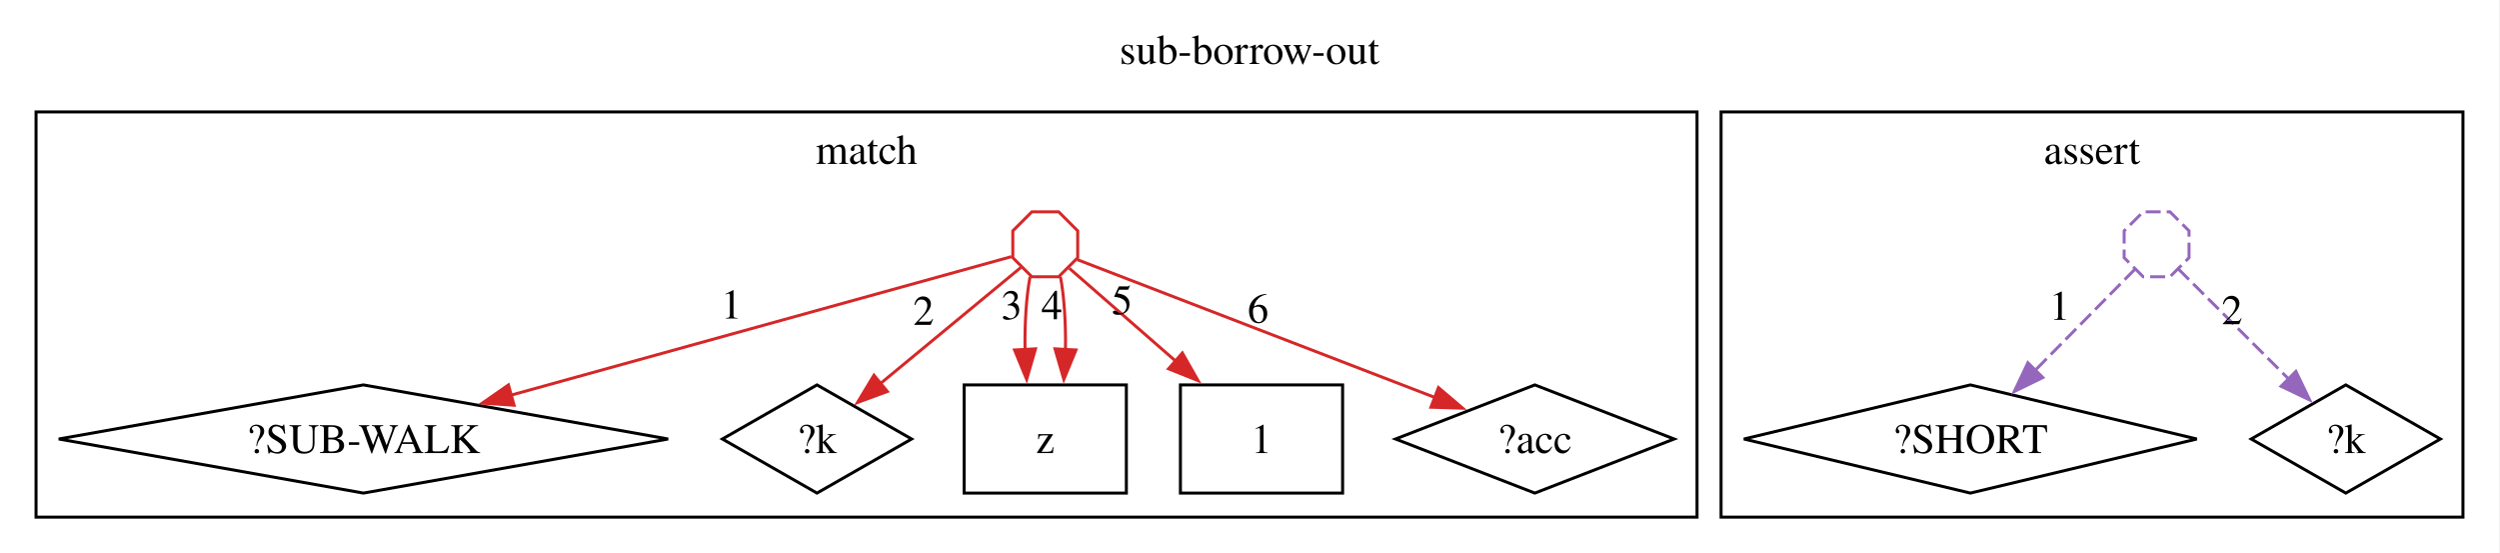
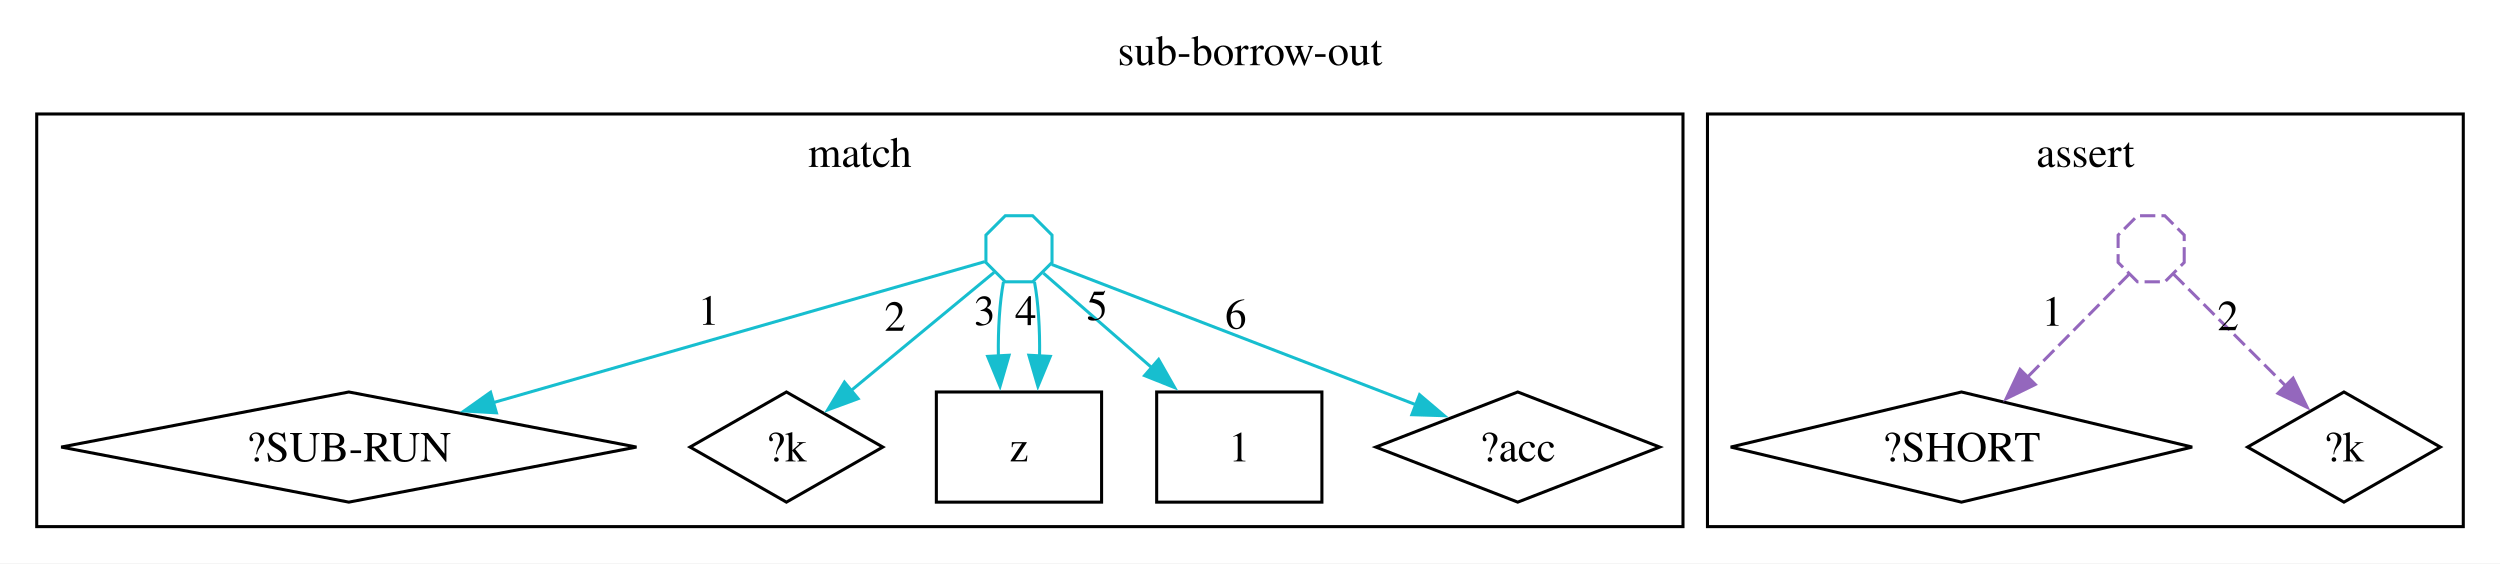
- <svg xmlns="http://www.w3.org/2000/svg" width="832pt" height="184pt" viewBox="0.00 0.00 832.00 184.00">
+ <svg xmlns="http://www.w3.org/2000/svg" width="817pt" height="184pt" viewBox="0.00 0.00 817.00 184.00">
  <g id="graph0" class="graph" transform="scale(1 1) rotate(0) translate(4 180.1)">
-     <polygon fill="white" stroke="none" points="-4,4 -4,-180.1 828,-180.1 828,4 -4,4" />
-     <text xml:space="preserve" text-anchor="middle" x="412" y="-158.8" font-family="Times,serif" font-size="14.00">sub-borrow-out</text>
+     <polygon fill="white" stroke="none" points="-4,4 -4,-180.1 813,-180.1 813,4 -4,4" />
+     <text xml:space="preserve" text-anchor="middle" x="404.5" y="-158.8" font-family="Times,serif" font-size="14.00">sub-borrow-out</text>
    <g id="clust1" class="cluster">
-       <polygon fill="none" stroke="black" points="8,-8 8,-142.85 561,-142.85 561,-8 8,-8" />
-       <text xml:space="preserve" text-anchor="middle" x="284.5" y="-125.55" font-family="Times,serif" font-size="14.00">match</text>
+       <polygon fill="none" stroke="black" points="8,-8 8,-142.85 546,-142.85 546,-8 8,-8" />
+       <text xml:space="preserve" text-anchor="middle" x="277" y="-125.55" font-family="Times,serif" font-size="14.00">match</text>
    </g>
    <g id="clust2" class="cluster">
-       <polygon fill="none" stroke="black" points="569,-8 569,-142.85 816,-142.85 816,-8 569,-8" />
-       <text xml:space="preserve" text-anchor="middle" x="692.5" y="-125.55" font-family="Times,serif" font-size="14.00">assert</text>
+       <polygon fill="none" stroke="black" points="554,-8 554,-142.85 801,-142.85 801,-8 554,-8" />
+       <text xml:space="preserve" text-anchor="middle" x="677.5" y="-125.55" font-family="Times,serif" font-size="14.00">assert</text>
    </g>
    <g id="node1" class="node">
-       <polygon fill="none" stroke="black" points="117,-52 15.56,-34 117,-16 218.44,-34 117,-52" />
-       <text xml:space="preserve" text-anchor="middle" x="117" y="-29.32" font-family="Times,serif" font-size="14.00">?SUB-WALK</text>
+       <polygon fill="none" stroke="black" points="110,-52 16,-34 110,-16 204,-34 110,-52" />
+       <text xml:space="preserve" text-anchor="middle" x="110" y="-29.32" font-family="Times,serif" font-size="14.00">?SUB-RUN</text>
    </g>
    <g id="node2" class="node">
-       <polygon fill="none" stroke="black" points="268,-52 236.5,-34 268,-16 299.5,-34 268,-52" />
-       <text xml:space="preserve" text-anchor="middle" x="268" y="-29.32" font-family="Times,serif" font-size="14.00">?k</text>
+       <polygon fill="none" stroke="black" points="253,-52 221.5,-34 253,-16 284.5,-34 253,-52" />
+       <text xml:space="preserve" text-anchor="middle" x="253" y="-29.32" font-family="Times,serif" font-size="14.00">?k</text>
    </g>
    <g id="node3" class="node">
-       <polygon fill="none" stroke="black" points="371,-52 317,-52 317,-16 371,-16 371,-52" />
-       <text xml:space="preserve" text-anchor="middle" x="344" y="-29.32" font-family="Times,serif" font-size="14.00">z</text>
+       <polygon fill="none" stroke="black" points="356,-52 302,-52 302,-16 356,-16 356,-52" />
+       <text xml:space="preserve" text-anchor="middle" x="329" y="-29.32" font-family="Times,serif" font-size="14.00">z</text>
    </g>
    <g id="node4" class="node">
-       <polygon fill="none" stroke="black" points="443,-52 389,-52 389,-16 443,-16 443,-52" />
-       <text xml:space="preserve" text-anchor="middle" x="416" y="-29.32" font-family="Times,serif" font-size="14.00">1</text>
+       <polygon fill="none" stroke="black" points="428,-52 374,-52 374,-16 428,-16 428,-52" />
+       <text xml:space="preserve" text-anchor="middle" x="401" y="-29.32" font-family="Times,serif" font-size="14.00">1</text>
    </g>
    <g id="node5" class="node">
-       <polygon fill="none" stroke="black" points="507,-52 460.62,-34 507,-16 553.38,-34 507,-52" />
-       <text xml:space="preserve" text-anchor="middle" x="507" y="-29.32" font-family="Times,serif" font-size="14.00">?acc</text>
+       <polygon fill="none" stroke="black" points="492,-52 445.62,-34 492,-16 538.38,-34 492,-52" />
+       <text xml:space="preserve" text-anchor="middle" x="492" y="-29.32" font-family="Times,serif" font-size="14.00">?acc</text>
    </g>
    <g id="node6" class="node">
-       <polygon fill="none" stroke="#d62728" points="354.8,-94.33 354.8,-103.27 348.47,-109.6 339.53,-109.6 333.2,-103.27 333.2,-94.33 339.53,-88 348.47,-88 354.8,-94.33" />
+       <polygon fill="none" stroke="#17becf" points="339.8,-94.33 339.8,-103.27 333.47,-109.6 324.53,-109.6 318.2,-103.27 318.2,-94.33 324.53,-88 333.47,-88 339.8,-94.33" />
    </g>
    <g id="edge1" class="edge">
-       <path fill="none" stroke="#d62728" d="M332.74,-94.69C302.84,-86.41 220.04,-63.51 166.15,-48.6" />
-       <polygon fill="#d62728" stroke="#d62728" points="167.15,-45.24 156.58,-45.95 165.28,-51.99 167.15,-45.24" />
-       <text xml:space="preserve" text-anchor="middle" x="239.52" y="-74.09" font-family="Times,serif" font-size="14.00">1</text>
+       <path fill="none" stroke="#17becf" d="M317.84,-94.6C288.69,-86.24 208.93,-63.37 157.13,-48.51" />
+       <polygon fill="#17becf" stroke="#17becf" points="158.24,-45.19 147.66,-45.8 156.31,-51.92 158.24,-45.19" />
+       <text xml:space="preserve" text-anchor="middle" x="227.58" y="-73.96" font-family="Times,serif" font-size="14.00">1</text>
    </g>
    <g id="edge2" class="edge">
-       <path fill="none" stroke="#d62728" d="M335.87,-91.08C324.73,-81.87 304.34,-65.03 288.8,-52.19" />
-       <polygon fill="#d62728" stroke="#d62728" points="291.43,-49.82 281.49,-46.15 286.97,-55.22 291.43,-49.82" />
-       <text xml:space="preserve" text-anchor="middle" x="303.49" y="-71.99" font-family="Times,serif" font-size="14.00">2</text>
+       <path fill="none" stroke="#17becf" d="M320.87,-91.08C309.73,-81.87 289.34,-65.03 273.8,-52.19" />
+       <polygon fill="#17becf" stroke="#17becf" points="276.43,-49.82 266.49,-46.15 271.97,-55.22 276.43,-49.82" />
+       <text xml:space="preserve" text-anchor="middle" x="288.49" y="-71.99" font-family="Times,serif" font-size="14.00">2</text>
    </g>
    <g id="edge3" class="edge">
-       <path fill="none" stroke="#d62728" d="M338.94,-87.99C337.69,-81.44 337.13,-72.47 337.27,-63.77" />
-       <polygon fill="#d62728" stroke="#d62728" points="340.76,-64.01 337.81,-53.84 333.77,-63.63 340.76,-64.01" />
-       <text xml:space="preserve" text-anchor="middle" x="332.79" y="-73.85" font-family="Times,serif" font-size="14.00">3</text>
+       <path fill="none" stroke="#17becf" d="M323.94,-87.99C322.69,-81.44 322.13,-72.47 322.27,-63.77" />
+       <polygon fill="#17becf" stroke="#17becf" points="325.76,-64.01 322.81,-53.84 318.77,-63.63 325.76,-64.01" />
+       <text xml:space="preserve" text-anchor="middle" x="317.79" y="-73.85" font-family="Times,serif" font-size="14.00">3</text>
    </g>
    <g id="edge4" class="edge">
-       <path fill="none" stroke="#d62728" d="M349.06,-87.99C350.31,-81.44 350.87,-72.47 350.73,-63.77" />
-       <polygon fill="#d62728" stroke="#d62728" points="354.23,-63.63 350.19,-53.84 347.24,-64.01 354.23,-63.63" />
-       <text xml:space="preserve" text-anchor="middle" x="346.21" y="-73.85" font-family="Times,serif" font-size="14.00">4</text>
+       <path fill="none" stroke="#17becf" d="M334.06,-87.99C335.31,-81.44 335.87,-72.47 335.73,-63.77" />
+       <polygon fill="#17becf" stroke="#17becf" points="339.23,-63.63 335.19,-53.84 332.24,-64.01 339.23,-63.63" />
+       <text xml:space="preserve" text-anchor="middle" x="331.21" y="-73.85" font-family="Times,serif" font-size="14.00">4</text>
    </g>
    <g id="edge5" class="edge">
-       <path fill="none" stroke="#d62728" d="M351.98,-90.84C360.55,-83.37 374.66,-71.06 387.45,-59.9" />
-       <polygon fill="#d62728" stroke="#d62728" points="389.64,-62.64 394.88,-53.43 385.04,-57.36 389.64,-62.64" />
-       <text xml:space="preserve" text-anchor="middle" x="369.57" y="-75.52" font-family="Times,serif" font-size="14.00">5</text>
+       <path fill="none" stroke="#17becf" d="M336.98,-90.84C345.55,-83.37 359.66,-71.06 372.45,-59.9" />
+       <polygon fill="#17becf" stroke="#17becf" points="374.64,-62.64 379.88,-53.43 370.04,-57.36 374.64,-62.64" />
+       <text xml:space="preserve" text-anchor="middle" x="354.57" y="-75.52" font-family="Times,serif" font-size="14.00">5</text>
    </g>
    <g id="edge6" class="edge">
-       <path fill="none" stroke="#d62728" d="M354.69,-93.68C378.55,-84.49 436.91,-62 474.07,-47.69" />
-       <polygon fill="#d62728" stroke="#d62728" points="474.91,-51.11 482.99,-44.25 472.4,-44.58 474.91,-51.11" />
-       <text xml:space="preserve" text-anchor="middle" x="414.87" y="-72.71" font-family="Times,serif" font-size="14.00">6</text>
+       <path fill="none" stroke="#17becf" d="M339.69,-93.68C363.55,-84.49 421.91,-62 459.07,-47.69" />
+       <polygon fill="#17becf" stroke="#17becf" points="459.91,-51.11 467.99,-44.25 457.4,-44.58 459.91,-51.11" />
+       <text xml:space="preserve" text-anchor="middle" x="399.87" y="-72.71" font-family="Times,serif" font-size="14.00">6</text>
    </g>
    <g id="node7" class="node">
-       <polygon fill="none" stroke="black" points="652,-52 576.6,-34 652,-16 727.4,-34 652,-52" />
-       <text xml:space="preserve" text-anchor="middle" x="652" y="-29.32" font-family="Times,serif" font-size="14.00">?SHORT</text>
+       <polygon fill="none" stroke="black" points="637,-52 561.6,-34 637,-16 712.4,-34 637,-52" />
+       <text xml:space="preserve" text-anchor="middle" x="637" y="-29.32" font-family="Times,serif" font-size="14.00">?SHORT</text>
    </g>
    <g id="node8" class="node">
-       <polygon fill="none" stroke="black" points="777,-52 745.5,-34 777,-16 808.5,-34 777,-52" />
-       <text xml:space="preserve" text-anchor="middle" x="777" y="-29.32" font-family="Times,serif" font-size="14.00">?k</text>
+       <polygon fill="none" stroke="black" points="762,-52 730.5,-34 762,-16 793.5,-34 762,-52" />
+       <text xml:space="preserve" text-anchor="middle" x="762" y="-29.32" font-family="Times,serif" font-size="14.00">?k</text>
    </g>
    <g id="node9" class="node">
-       <polygon fill="none" stroke="#9467bd" stroke-dasharray="5,2" points="724.8,-94.33 724.8,-103.27 718.47,-109.6 709.53,-109.6 703.2,-103.27 703.2,-94.33 709.53,-88 718.47,-88 724.8,-94.33" />
+       <polygon fill="none" stroke="#9467bd" stroke-dasharray="5,2" points="709.8,-94.33 709.8,-103.27 703.47,-109.6 694.53,-109.6 688.2,-103.27 688.2,-94.33 694.53,-88 703.47,-88 709.8,-94.33" />
    </g>
    <g id="edge7" class="edge">
-       <path fill="none" stroke="#9467bd" stroke-dasharray="5,2" d="M706.89,-90.6C698.8,-82.4 685.21,-68.64 673.57,-56.85" />
-       <polygon fill="#9467bd" stroke="#9467bd" points="676.13,-54.46 666.62,-49.81 671.15,-59.38 676.13,-54.46" />
-       <text xml:space="preserve" text-anchor="middle" x="681.75" y="-73.64" font-family="Times,serif" font-size="14.00">1</text>
+       <path fill="none" stroke="#9467bd" stroke-dasharray="5,2" d="M691.89,-90.6C683.8,-82.4 670.21,-68.64 658.57,-56.85" />
+       <polygon fill="#9467bd" stroke="#9467bd" points="661.13,-54.46 651.62,-49.81 656.15,-59.38 661.13,-54.46" />
+       <text xml:space="preserve" text-anchor="middle" x="666.75" y="-73.64" font-family="Times,serif" font-size="14.00">1</text>
    </g>
    <g id="edge8" class="edge">
-       <path fill="none" stroke="#9467bd" stroke-dasharray="5,2" d="M721.23,-90.6C730.16,-81.7 745.69,-66.22 758.09,-53.85" />
-       <polygon fill="#9467bd" stroke="#9467bd" points="760.38,-56.51 764.99,-46.97 755.44,-51.55 760.38,-56.51" />
-       <text xml:space="preserve" text-anchor="middle" x="739.14" y="-72.2" font-family="Times,serif" font-size="14.00">2</text>
+       <path fill="none" stroke="#9467bd" stroke-dasharray="5,2" d="M706.23,-90.6C715.16,-81.7 730.69,-66.22 743.09,-53.85" />
+       <polygon fill="#9467bd" stroke="#9467bd" points="745.38,-56.51 749.99,-46.97 740.44,-51.55 745.38,-56.51" />
+       <text xml:space="preserve" text-anchor="middle" x="724.14" y="-72.2" font-family="Times,serif" font-size="14.00">2</text>
    </g>
  </g>
</svg>
